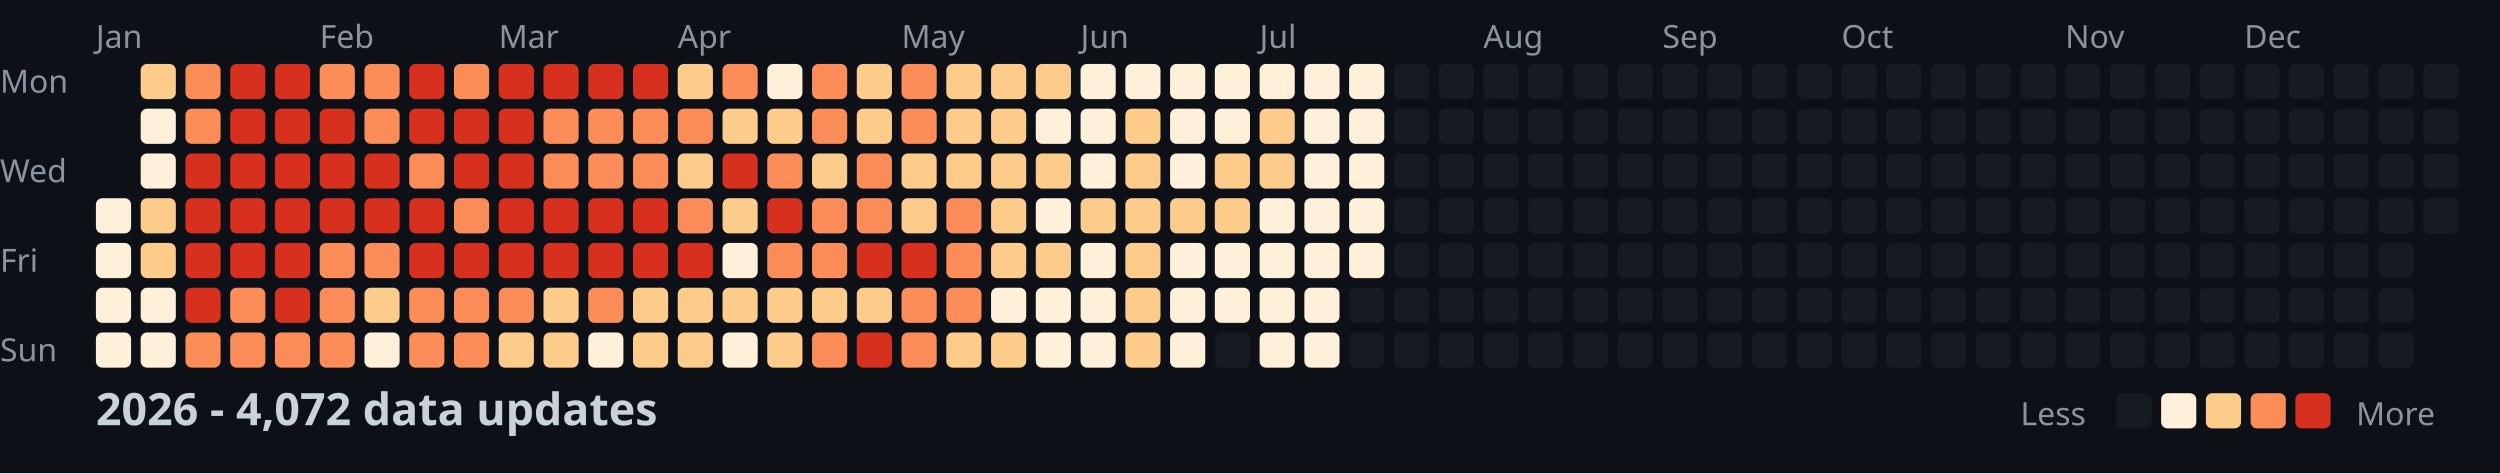
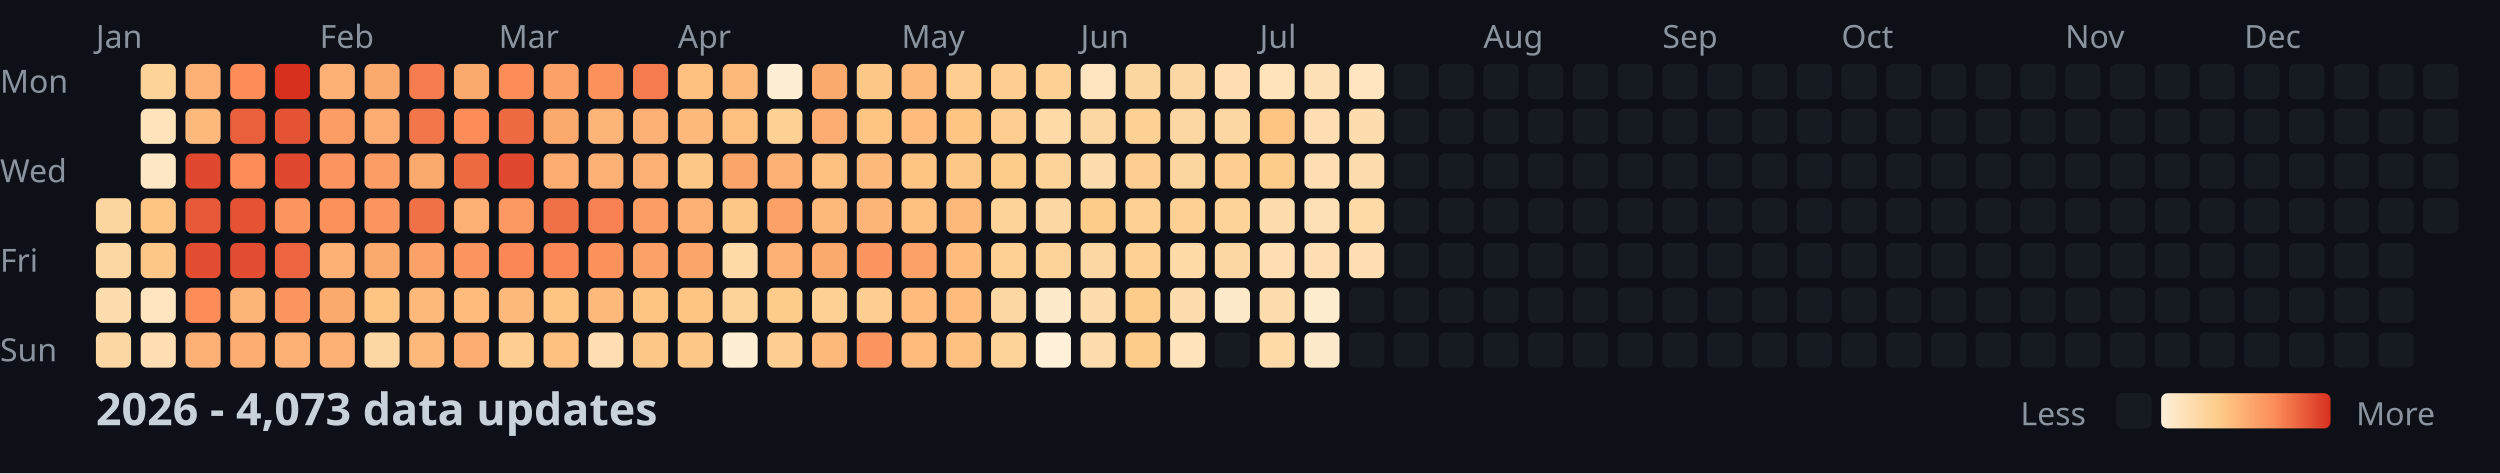
<svg xmlns="http://www.w3.org/2000/svg" width="782" height="148">
  <style>
    .month { font: 10px sans-serif; fill: #8b949e; }
    .day { font: 10px sans-serif; fill: #8b949e; }
    .title { font: bold 14px sans-serif; fill: #c9d1d9; }
    .legend { font: 10px sans-serif; fill: #8b949e; }
  </style>
  <rect width="100%" height="100%" fill="#0d1117" />
  <text x="0" y="29" class="day">Mon</text>
  <text x="0" y="57" class="day">Wed</text>
  <text x="0" y="85" class="day">Fri</text>
  <text x="0" y="113" class="day">Sun</text>
  <text x="30" y="15" class="month">Jan</text>
  <text x="100" y="15" class="month">Feb</text>
  <text x="156" y="15" class="month">Mar</text>
  <text x="212" y="15" class="month">Apr</text>
  <text x="282" y="15" class="month">May</text>
  <text x="338" y="15" class="month">Jun</text>
  <text x="394" y="15" class="month">Jul</text>
  <text x="464" y="15" class="month">Aug</text>
  <text x="520" y="15" class="month">Sep</text>
  <text x="576" y="15" class="month">Oct</text>
  <text x="646" y="15" class="month">Nov</text>
  <text x="702" y="15" class="month">Dec</text>
-   <rect x="30" y="62" width="11" height="11" fill="#fef0d9" rx="2" />
-   <rect x="30" y="76" width="11" height="11" fill="#fef0d9" rx="2" />
-   <rect x="30" y="90" width="11" height="11" fill="#fef0d9" rx="2" />
-   <rect x="30" y="104" width="11" height="11" fill="#fef0d9" rx="2" />
-   <rect x="44" y="20" width="11" height="11" fill="#fdcc8a" rx="2" />
-   <rect x="44" y="34" width="11" height="11" fill="#fef0d9" rx="2" />
-   <rect x="44" y="48" width="11" height="11" fill="#fef0d9" rx="2" />
-   <rect x="44" y="62" width="11" height="11" fill="#fdcc8a" rx="2" />
-   <rect x="44" y="76" width="11" height="11" fill="#fdcc8a" rx="2" />
-   <rect x="44" y="90" width="11" height="11" fill="#fef0d9" rx="2" />
-   <rect x="44" y="104" width="11" height="11" fill="#fef0d9" rx="2" />
-   <rect x="58" y="20" width="11" height="11" fill="#fc8d59" rx="2" />
-   <rect x="58" y="34" width="11" height="11" fill="#fc8d59" rx="2" />
-   <rect x="58" y="48" width="11" height="11" fill="#d7301f" rx="2" />
-   <rect x="58" y="62" width="11" height="11" fill="#d7301f" rx="2" />
-   <rect x="58" y="76" width="11" height="11" fill="#d7301f" rx="2" />
-   <rect x="58" y="90" width="11" height="11" fill="#d7301f" rx="2" />
-   <rect x="58" y="104" width="11" height="11" fill="#fc8d59" rx="2" />
-   <rect x="72" y="20" width="11" height="11" fill="#d7301f" rx="2" />
-   <rect x="72" y="34" width="11" height="11" fill="#d7301f" rx="2" />
-   <rect x="72" y="48" width="11" height="11" fill="#d7301f" rx="2" />
-   <rect x="72" y="62" width="11" height="11" fill="#d7301f" rx="2" />
-   <rect x="72" y="76" width="11" height="11" fill="#d7301f" rx="2" />
-   <rect x="72" y="90" width="11" height="11" fill="#fc8d59" rx="2" />
-   <rect x="72" y="104" width="11" height="11" fill="#fc8d59" rx="2" />
+   <rect x="30" y="62" width="11" height="11" fill="#fdd59e" rx="2" />
+   <rect x="30" y="76" width="11" height="11" fill="#fdd7a3" rx="2" />
+   <rect x="30" y="90" width="11" height="11" fill="#fddcad" rx="2" />
+   <rect x="30" y="104" width="11" height="11" fill="#fdd7a3" rx="2" />
+   <rect x="44" y="20" width="11" height="11" fill="#fdd399" rx="2" />
+   <rect x="44" y="34" width="11" height="11" fill="#fee3bb" rx="2" />
+   <rect x="44" y="48" width="11" height="11" fill="#fee7c5" rx="2" />
+   <rect x="44" y="62" width="11" height="11" fill="#fdc484" rx="2" />
+   <rect x="44" y="76" width="11" height="11" fill="#fdc887" rx="2" />
+   <rect x="44" y="90" width="11" height="11" fill="#fee5c0" rx="2" />
+   <rect x="44" y="104" width="11" height="11" fill="#fedeb2" rx="2" />
+   <rect x="58" y="20" width="11" height="11" fill="#fdb075" rx="2" />
+   <rect x="58" y="34" width="11" height="11" fill="#fdb87b" rx="2" />
+   <rect x="58" y="48" width="11" height="11" fill="#e0472e" rx="2" />
+   <rect x="58" y="62" width="11" height="11" fill="#e75938" rx="2" />
+   <rect x="58" y="76" width="11" height="11" fill="#e34d31" rx="2" />
+   <rect x="58" y="90" width="11" height="11" fill="#fc8d59" rx="2" />
+   <rect x="58" y="104" width="11" height="11" fill="#fdb075" rx="2" />
+   <rect x="72" y="20" width="11" height="11" fill="#fc8d59" rx="2" />
+   <rect x="72" y="34" width="11" height="11" fill="#ea5f3c" rx="2" />
+   <rect x="72" y="48" width="11" height="11" fill="#fc8d59" rx="2" />
+   <rect x="72" y="62" width="11" height="11" fill="#e55335" rx="2" />
+   <rect x="72" y="76" width="11" height="11" fill="#e34d31" rx="2" />
+   <rect x="72" y="90" width="11" height="11" fill="#fdb478" rx="2" />
+   <rect x="72" y="104" width="11" height="11" fill="#fdad72" rx="2" />
  <rect x="86" y="20" width="11" height="11" fill="#d7301f" rx="2" />
-   <rect x="86" y="34" width="11" height="11" fill="#d7301f" rx="2" />
-   <rect x="86" y="48" width="11" height="11" fill="#d7301f" rx="2" />
-   <rect x="86" y="62" width="11" height="11" fill="#d7301f" rx="2" />
-   <rect x="86" y="76" width="11" height="11" fill="#d7301f" rx="2" />
-   <rect x="86" y="90" width="11" height="11" fill="#d7301f" rx="2" />
-   <rect x="86" y="104" width="11" height="11" fill="#fc8d59" rx="2" />
-   <rect x="100" y="20" width="11" height="11" fill="#fc8d59" rx="2" />
-   <rect x="100" y="34" width="11" height="11" fill="#d7301f" rx="2" />
-   <rect x="100" y="48" width="11" height="11" fill="#d7301f" rx="2" />
-   <rect x="100" y="62" width="11" height="11" fill="#d7301f" rx="2" />
-   <rect x="100" y="76" width="11" height="11" fill="#fc8d59" rx="2" />
-   <rect x="100" y="90" width="11" height="11" fill="#fc8d59" rx="2" />
-   <rect x="100" y="104" width="11" height="11" fill="#fc8d59" rx="2" />
-   <rect x="114" y="20" width="11" height="11" fill="#fc8d59" rx="2" />
-   <rect x="114" y="34" width="11" height="11" fill="#fc8d59" rx="2" />
-   <rect x="114" y="48" width="11" height="11" fill="#d7301f" rx="2" />
-   <rect x="114" y="62" width="11" height="11" fill="#d7301f" rx="2" />
-   <rect x="114" y="76" width="11" height="11" fill="#fc8d59" rx="2" />
-   <rect x="114" y="90" width="11" height="11" fill="#fdcc8a" rx="2" />
-   <rect x="114" y="104" width="11" height="11" fill="#fef0d9" rx="2" />
-   <rect x="128" y="20" width="11" height="11" fill="#d7301f" rx="2" />
-   <rect x="128" y="34" width="11" height="11" fill="#d7301f" rx="2" />
-   <rect x="128" y="48" width="11" height="11" fill="#fc8d59" rx="2" />
-   <rect x="128" y="62" width="11" height="11" fill="#d7301f" rx="2" />
-   <rect x="128" y="76" width="11" height="11" fill="#d7301f" rx="2" />
-   <rect x="128" y="90" width="11" height="11" fill="#fc8d59" rx="2" />
-   <rect x="128" y="104" width="11" height="11" fill="#fc8d59" rx="2" />
-   <rect x="142" y="20" width="11" height="11" fill="#fc8d59" rx="2" />
-   <rect x="142" y="34" width="11" height="11" fill="#d7301f" rx="2" />
-   <rect x="142" y="48" width="11" height="11" fill="#d7301f" rx="2" />
-   <rect x="142" y="62" width="11" height="11" fill="#fc8d59" rx="2" />
-   <rect x="142" y="76" width="11" height="11" fill="#d7301f" rx="2" />
-   <rect x="142" y="90" width="11" height="11" fill="#fc8d59" rx="2" />
-   <rect x="142" y="104" width="11" height="11" fill="#fc8d59" rx="2" />
-   <rect x="156" y="20" width="11" height="11" fill="#d7301f" rx="2" />
-   <rect x="156" y="34" width="11" height="11" fill="#d7301f" rx="2" />
-   <rect x="156" y="48" width="11" height="11" fill="#d7301f" rx="2" />
-   <rect x="156" y="62" width="11" height="11" fill="#d7301f" rx="2" />
-   <rect x="156" y="76" width="11" height="11" fill="#d7301f" rx="2" />
-   <rect x="156" y="90" width="11" height="11" fill="#fc8d59" rx="2" />
-   <rect x="156" y="104" width="11" height="11" fill="#fdcc8a" rx="2" />
-   <rect x="170" y="20" width="11" height="11" fill="#d7301f" rx="2" />
-   <rect x="170" y="34" width="11" height="11" fill="#fc8d59" rx="2" />
-   <rect x="170" y="48" width="11" height="11" fill="#fc8d59" rx="2" />
-   <rect x="170" y="62" width="11" height="11" fill="#d7301f" rx="2" />
-   <rect x="170" y="76" width="11" height="11" fill="#d7301f" rx="2" />
-   <rect x="170" y="90" width="11" height="11" fill="#fdcc8a" rx="2" />
-   <rect x="170" y="104" width="11" height="11" fill="#fdcc8a" rx="2" />
-   <rect x="184" y="20" width="11" height="11" fill="#d7301f" rx="2" />
-   <rect x="184" y="34" width="11" height="11" fill="#fc8d59" rx="2" />
-   <rect x="184" y="48" width="11" height="11" fill="#fc8d59" rx="2" />
-   <rect x="184" y="62" width="11" height="11" fill="#d7301f" rx="2" />
-   <rect x="184" y="76" width="11" height="11" fill="#d7301f" rx="2" />
-   <rect x="184" y="90" width="11" height="11" fill="#fc8d59" rx="2" />
-   <rect x="184" y="104" width="11" height="11" fill="#fef0d9" rx="2" />
-   <rect x="198" y="20" width="11" height="11" fill="#d7301f" rx="2" />
-   <rect x="198" y="34" width="11" height="11" fill="#fc8d59" rx="2" />
-   <rect x="198" y="48" width="11" height="11" fill="#fc8d59" rx="2" />
-   <rect x="198" y="62" width="11" height="11" fill="#d7301f" rx="2" />
-   <rect x="198" y="76" width="11" height="11" fill="#d7301f" rx="2" />
-   <rect x="198" y="90" width="11" height="11" fill="#fdcc8a" rx="2" />
-   <rect x="198" y="104" width="11" height="11" fill="#fdcc8a" rx="2" />
-   <rect x="212" y="20" width="11" height="11" fill="#fdcc8a" rx="2" />
-   <rect x="212" y="34" width="11" height="11" fill="#fc8d59" rx="2" />
-   <rect x="212" y="48" width="11" height="11" fill="#fdcc8a" rx="2" />
-   <rect x="212" y="62" width="11" height="11" fill="#fc8d59" rx="2" />
-   <rect x="212" y="76" width="11" height="11" fill="#d7301f" rx="2" />
-   <rect x="212" y="90" width="11" height="11" fill="#fdcc8a" rx="2" />
-   <rect x="212" y="104" width="11" height="11" fill="#fdcc8a" rx="2" />
-   <rect x="226" y="20" width="11" height="11" fill="#fc8d59" rx="2" />
-   <rect x="226" y="34" width="11" height="11" fill="#fdcc8a" rx="2" />
-   <rect x="226" y="48" width="11" height="11" fill="#d7301f" rx="2" />
-   <rect x="226" y="62" width="11" height="11" fill="#fdcc8a" rx="2" />
-   <rect x="226" y="76" width="11" height="11" fill="#fef0d9" rx="2" />
-   <rect x="226" y="90" width="11" height="11" fill="#fdcc8a" rx="2" />
-   <rect x="226" y="104" width="11" height="11" fill="#fef0d9" rx="2" />
-   <rect x="240" y="20" width="11" height="11" fill="#fef0d9" rx="2" />
-   <rect x="240" y="34" width="11" height="11" fill="#fdcc8a" rx="2" />
-   <rect x="240" y="48" width="11" height="11" fill="#fc8d59" rx="2" />
-   <rect x="240" y="62" width="11" height="11" fill="#d7301f" rx="2" />
-   <rect x="240" y="76" width="11" height="11" fill="#fc8d59" rx="2" />
+   <rect x="86" y="34" width="11" height="11" fill="#e55335" rx="2" />
+   <rect x="86" y="48" width="11" height="11" fill="#e0472e" rx="2" />
+   <rect x="86" y="62" width="11" height="11" fill="#fc955f" rx="2" />
+   <rect x="86" y="76" width="11" height="11" fill="#ec6440" rx="2" />
+   <rect x="86" y="90" width="11" height="11" fill="#fc955f" rx="2" />
+   <rect x="86" y="104" width="11" height="11" fill="#fdb075" rx="2" />
+   <rect x="100" y="20" width="11" height="11" fill="#fdb075" rx="2" />
+   <rect x="100" y="34" width="11" height="11" fill="#fc9d65" rx="2" />
+   <rect x="100" y="48" width="11" height="11" fill="#fc955f" rx="2" />
+   <rect x="100" y="62" width="11" height="11" fill="#fc915c" rx="2" />
+   <rect x="100" y="76" width="11" height="11" fill="#fdb075" rx="2" />
+   <rect x="100" y="90" width="11" height="11" fill="#fca96e" rx="2" />
+   <rect x="100" y="104" width="11" height="11" fill="#fdb075" rx="2" />
+   <rect x="114" y="20" width="11" height="11" fill="#fca96e" rx="2" />
+   <rect x="114" y="34" width="11" height="11" fill="#fdad72" rx="2" />
+   <rect x="114" y="48" width="11" height="11" fill="#fc9d65" rx="2" />
+   <rect x="114" y="62" width="11" height="11" fill="#fc955f" rx="2" />
+   <rect x="114" y="76" width="11" height="11" fill="#fca96e" rx="2" />
+   <rect x="114" y="90" width="11" height="11" fill="#fdc484" rx="2" />
+   <rect x="114" y="104" width="11" height="11" fill="#fdd7a3" rx="2" />
+   <rect x="128" y="20" width="11" height="11" fill="#f57c4e" rx="2" />
+   <rect x="128" y="34" width="11" height="11" fill="#f3764b" rx="2" />
+   <rect x="128" y="48" width="11" height="11" fill="#fca96e" rx="2" />
+   <rect x="128" y="62" width="11" height="11" fill="#f07047" rx="2" />
+   <rect x="128" y="76" width="11" height="11" fill="#fca168" rx="2" />
+   <rect x="128" y="90" width="11" height="11" fill="#fdb87b" rx="2" />
+   <rect x="128" y="104" width="11" height="11" fill="#fdb87b" rx="2" />
+   <rect x="142" y="20" width="11" height="11" fill="#fca96e" rx="2" />
+   <rect x="142" y="34" width="11" height="11" fill="#fc8d59" rx="2" />
+   <rect x="142" y="48" width="11" height="11" fill="#ee6a43" rx="2" />
+   <rect x="142" y="62" width="11" height="11" fill="#fdb075" rx="2" />
+   <rect x="142" y="76" width="11" height="11" fill="#fc955f" rx="2" />
+   <rect x="142" y="90" width="11" height="11" fill="#fdbc7e" rx="2" />
+   <rect x="142" y="104" width="11" height="11" fill="#fdad72" rx="2" />
+   <rect x="156" y="20" width="11" height="11" fill="#fc8d59" rx="2" />
+   <rect x="156" y="34" width="11" height="11" fill="#ee6a43" rx="2" />
+   <rect x="156" y="48" width="11" height="11" fill="#e0472e" rx="2" />
+   <rect x="156" y="62" width="11" height="11" fill="#fc9962" rx="2" />
+   <rect x="156" y="76" width="11" height="11" fill="#fa8755" rx="2" />
+   <rect x="156" y="90" width="11" height="11" fill="#fdb87b" rx="2" />
+   <rect x="156" y="104" width="11" height="11" fill="#fdce8f" rx="2" />
+   <rect x="170" y="20" width="11" height="11" fill="#fca168" rx="2" />
+   <rect x="170" y="34" width="11" height="11" fill="#fca96e" rx="2" />
+   <rect x="170" y="48" width="11" height="11" fill="#fdad72" rx="2" />
+   <rect x="170" y="62" width="11" height="11" fill="#f07047" rx="2" />
+   <rect x="170" y="76" width="11" height="11" fill="#fa8755" rx="2" />
+   <rect x="170" y="90" width="11" height="11" fill="#fdc484" rx="2" />
+   <rect x="170" y="104" width="11" height="11" fill="#fdc081" rx="2" />
+   <rect x="184" y="20" width="11" height="11" fill="#fc915c" rx="2" />
+   <rect x="184" y="34" width="11" height="11" fill="#fdb478" rx="2" />
+   <rect x="184" y="48" width="11" height="11" fill="#fdb075" rx="2" />
+   <rect x="184" y="62" width="11" height="11" fill="#f78152" rx="2" />
+   <rect x="184" y="76" width="11" height="11" fill="#fc915c" rx="2" />
+   <rect x="184" y="90" width="11" height="11" fill="#fdb87b" rx="2" />
+   <rect x="184" y="104" width="11" height="11" fill="#fedeb2" rx="2" />
+   <rect x="198" y="20" width="11" height="11" fill="#f57c4e" rx="2" />
+   <rect x="198" y="34" width="11" height="11" fill="#fdb075" rx="2" />
+   <rect x="198" y="48" width="11" height="11" fill="#fdb075" rx="2" />
+   <rect x="198" y="62" width="11" height="11" fill="#fc9d65" rx="2" />
+   <rect x="198" y="76" width="11" height="11" fill="#fca168" rx="2" />
+   <rect x="198" y="90" width="11" height="11" fill="#fdc484" rx="2" />
+   <rect x="198" y="104" width="11" height="11" fill="#fdc887" rx="2" />
+   <rect x="212" y="20" width="11" height="11" fill="#fdc081" rx="2" />
+   <rect x="212" y="34" width="11" height="11" fill="#fdb87b" rx="2" />
+   <rect x="212" y="48" width="11" height="11" fill="#fdc887" rx="2" />
+   <rect x="212" y="62" width="11" height="11" fill="#fdb075" rx="2" />
+   <rect x="212" y="76" width="11" height="11" fill="#fca56b" rx="2" />
+   <rect x="212" y="90" width="11" height="11" fill="#fdc484" rx="2" />
+   <rect x="212" y="104" width="11" height="11" fill="#fdc887" rx="2" />
+   <rect x="226" y="20" width="11" height="11" fill="#fdb87b" rx="2" />
+   <rect x="226" y="34" width="11" height="11" fill="#fdc081" rx="2" />
+   <rect x="226" y="48" width="11" height="11" fill="#fca56b" rx="2" />
+   <rect x="226" y="62" width="11" height="11" fill="#fdc887" rx="2" />
+   <rect x="226" y="76" width="11" height="11" fill="#fddaa8" rx="2" />
+   <rect x="226" y="90" width="11" height="11" fill="#fdd399" rx="2" />
+   <rect x="226" y="104" width="11" height="11" fill="#feeed4" rx="2" />
+   <rect x="240" y="20" width="11" height="11" fill="#feeed4" rx="2" />
+   <rect x="240" y="34" width="11" height="11" fill="#fdd194" rx="2" />
+   <rect x="240" y="48" width="11" height="11" fill="#fdb075" rx="2" />
+   <rect x="240" y="62" width="11" height="11" fill="#fca168" rx="2" />
+   <rect x="240" y="76" width="11" height="11" fill="#fdb075" rx="2" />
  <rect x="240" y="90" width="11" height="11" fill="#fdcc8a" rx="2" />
-   <rect x="240" y="104" width="11" height="11" fill="#fdcc8a" rx="2" />
-   <rect x="254" y="20" width="11" height="11" fill="#fc8d59" rx="2" />
-   <rect x="254" y="34" width="11" height="11" fill="#fc8d59" rx="2" />
-   <rect x="254" y="48" width="11" height="11" fill="#fdcc8a" rx="2" />
-   <rect x="254" y="62" width="11" height="11" fill="#fc8d59" rx="2" />
-   <rect x="254" y="76" width="11" height="11" fill="#fc8d59" rx="2" />
-   <rect x="254" y="90" width="11" height="11" fill="#fdcc8a" rx="2" />
-   <rect x="254" y="104" width="11" height="11" fill="#fc8d59" rx="2" />
-   <rect x="268" y="20" width="11" height="11" fill="#fdcc8a" rx="2" />
-   <rect x="268" y="34" width="11" height="11" fill="#fdcc8a" rx="2" />
-   <rect x="268" y="48" width="11" height="11" fill="#fc8d59" rx="2" />
-   <rect x="268" y="62" width="11" height="11" fill="#fc8d59" rx="2" />
-   <rect x="268" y="76" width="11" height="11" fill="#d7301f" rx="2" />
-   <rect x="268" y="90" width="11" height="11" fill="#fdcc8a" rx="2" />
-   <rect x="268" y="104" width="11" height="11" fill="#d7301f" rx="2" />
-   <rect x="282" y="20" width="11" height="11" fill="#fc8d59" rx="2" />
-   <rect x="282" y="34" width="11" height="11" fill="#fc8d59" rx="2" />
-   <rect x="282" y="48" width="11" height="11" fill="#fdcc8a" rx="2" />
-   <rect x="282" y="62" width="11" height="11" fill="#fdcc8a" rx="2" />
-   <rect x="282" y="76" width="11" height="11" fill="#d7301f" rx="2" />
-   <rect x="282" y="90" width="11" height="11" fill="#fc8d59" rx="2" />
-   <rect x="282" y="104" width="11" height="11" fill="#fc8d59" rx="2" />
-   <rect x="296" y="20" width="11" height="11" fill="#fdcc8a" rx="2" />
-   <rect x="296" y="34" width="11" height="11" fill="#fdcc8a" rx="2" />
-   <rect x="296" y="48" width="11" height="11" fill="#fdcc8a" rx="2" />
-   <rect x="296" y="62" width="11" height="11" fill="#fc8d59" rx="2" />
-   <rect x="296" y="76" width="11" height="11" fill="#fc8d59" rx="2" />
-   <rect x="296" y="90" width="11" height="11" fill="#fc8d59" rx="2" />
-   <rect x="296" y="104" width="11" height="11" fill="#fdcc8a" rx="2" />
-   <rect x="310" y="20" width="11" height="11" fill="#fdcc8a" rx="2" />
-   <rect x="310" y="34" width="11" height="11" fill="#fdcc8a" rx="2" />
+   <rect x="240" y="104" width="11" height="11" fill="#fdce8f" rx="2" />
+   <rect x="254" y="20" width="11" height="11" fill="#fca96e" rx="2" />
+   <rect x="254" y="34" width="11" height="11" fill="#fdad72" rx="2" />
+   <rect x="254" y="48" width="11" height="11" fill="#fdc081" rx="2" />
+   <rect x="254" y="62" width="11" height="11" fill="#fdb87b" rx="2" />
+   <rect x="254" y="76" width="11" height="11" fill="#fca96e" rx="2" />
+   <rect x="254" y="90" width="11" height="11" fill="#fdd194" rx="2" />
+   <rect x="254" y="104" width="11" height="11" fill="#fdb87b" rx="2" />
+   <rect x="268" y="20" width="11" height="11" fill="#fdc887" rx="2" />
+   <rect x="268" y="34" width="11" height="11" fill="#fdc484" rx="2" />
+   <rect x="268" y="48" width="11" height="11" fill="#fdb87b" rx="2" />
+   <rect x="268" y="62" width="11" height="11" fill="#fdb478" rx="2" />
+   <rect x="268" y="76" width="11" height="11" fill="#fc955f" rx="2" />
+   <rect x="268" y="90" width="11" height="11" fill="#fdce8f" rx="2" />
+   <rect x="268" y="104" width="11" height="11" fill="#fc955f" rx="2" />
+   <rect x="282" y="20" width="11" height="11" fill="#fdb87b" rx="2" />
+   <rect x="282" y="34" width="11" height="11" fill="#fdbc7e" rx="2" />
+   <rect x="282" y="48" width="11" height="11" fill="#fdc484" rx="2" />
+   <rect x="282" y="62" width="11" height="11" fill="#fdc081" rx="2" />
+   <rect x="282" y="76" width="11" height="11" fill="#fca168" rx="2" />
+   <rect x="282" y="90" width="11" height="11" fill="#fdbc7e" rx="2" />
+   <rect x="282" y="104" width="11" height="11" fill="#fdbc7e" rx="2" />
+   <rect x="296" y="20" width="11" height="11" fill="#fdce8f" rx="2" />
+   <rect x="296" y="34" width="11" height="11" fill="#fdc484" rx="2" />
+   <rect x="296" y="48" width="11" height="11" fill="#fdc887" rx="2" />
+   <rect x="296" y="62" width="11" height="11" fill="#fdb87b" rx="2" />
+   <rect x="296" y="76" width="11" height="11" fill="#fdbc7e" rx="2" />
+   <rect x="296" y="90" width="11" height="11" fill="#fdbc7e" rx="2" />
+   <rect x="296" y="104" width="11" height="11" fill="#fdc081" rx="2" />
+   <rect x="310" y="20" width="11" height="11" fill="#fdce8f" rx="2" />
+   <rect x="310" y="34" width="11" height="11" fill="#fdce8f" rx="2" />
  <rect x="310" y="48" width="11" height="11" fill="#fdcc8a" rx="2" />
-   <rect x="310" y="62" width="11" height="11" fill="#fdcc8a" rx="2" />
-   <rect x="310" y="76" width="11" height="11" fill="#fdcc8a" rx="2" />
-   <rect x="310" y="90" width="11" height="11" fill="#fef0d9" rx="2" />
-   <rect x="310" y="104" width="11" height="11" fill="#fdcc8a" rx="2" />
-   <rect x="324" y="20" width="11" height="11" fill="#fdcc8a" rx="2" />
-   <rect x="324" y="34" width="11" height="11" fill="#fef0d9" rx="2" />
-   <rect x="324" y="48" width="11" height="11" fill="#fdcc8a" rx="2" />
-   <rect x="324" y="62" width="11" height="11" fill="#fef0d9" rx="2" />
-   <rect x="324" y="76" width="11" height="11" fill="#fdcc8a" rx="2" />
-   <rect x="324" y="90" width="11" height="11" fill="#fef0d9" rx="2" />
+   <rect x="310" y="62" width="11" height="11" fill="#fdd399" rx="2" />
+   <rect x="310" y="76" width="11" height="11" fill="#fdd194" rx="2" />
+   <rect x="310" y="90" width="11" height="11" fill="#fdd7a3" rx="2" />
+   <rect x="310" y="104" width="11" height="11" fill="#fdd399" rx="2" />
+   <rect x="324" y="20" width="11" height="11" fill="#fdd194" rx="2" />
+   <rect x="324" y="34" width="11" height="11" fill="#fddaa8" rx="2" />
+   <rect x="324" y="48" width="11" height="11" fill="#fdd399" rx="2" />
+   <rect x="324" y="62" width="11" height="11" fill="#fdd7a3" rx="2" />
+   <rect x="324" y="76" width="11" height="11" fill="#fdd399" rx="2" />
+   <rect x="324" y="90" width="11" height="11" fill="#fee9ca" rx="2" />
  <rect x="324" y="104" width="11" height="11" fill="#fef0d9" rx="2" />
-   <rect x="338" y="20" width="11" height="11" fill="#fef0d9" rx="2" />
-   <rect x="338" y="34" width="11" height="11" fill="#fef0d9" rx="2" />
-   <rect x="338" y="48" width="11" height="11" fill="#fef0d9" rx="2" />
+   <rect x="338" y="20" width="11" height="11" fill="#fee5c0" rx="2" />
+   <rect x="338" y="34" width="11" height="11" fill="#fdd7a3" rx="2" />
+   <rect x="338" y="48" width="11" height="11" fill="#fddcad" rx="2" />
  <rect x="338" y="62" width="11" height="11" fill="#fdcc8a" rx="2" />
-   <rect x="338" y="76" width="11" height="11" fill="#fef0d9" rx="2" />
-   <rect x="338" y="90" width="11" height="11" fill="#fef0d9" rx="2" />
-   <rect x="338" y="104" width="11" height="11" fill="#fef0d9" rx="2" />
-   <rect x="352" y="20" width="11" height="11" fill="#fef0d9" rx="2" />
-   <rect x="352" y="34" width="11" height="11" fill="#fdcc8a" rx="2" />
-   <rect x="352" y="48" width="11" height="11" fill="#fdcc8a" rx="2" />
-   <rect x="352" y="62" width="11" height="11" fill="#fdcc8a" rx="2" />
-   <rect x="352" y="76" width="11" height="11" fill="#fdcc8a" rx="2" />
+   <rect x="338" y="76" width="11" height="11" fill="#fdd7a3" rx="2" />
+   <rect x="338" y="90" width="11" height="11" fill="#fddcad" rx="2" />
+   <rect x="338" y="104" width="11" height="11" fill="#fddcad" rx="2" />
+   <rect x="352" y="20" width="11" height="11" fill="#fdd59e" rx="2" />
+   <rect x="352" y="34" width="11" height="11" fill="#fdd194" rx="2" />
+   <rect x="352" y="48" width="11" height="11" fill="#fdce8f" rx="2" />
+   <rect x="352" y="62" width="11" height="11" fill="#fdd194" rx="2" />
+   <rect x="352" y="76" width="11" height="11" fill="#fdd194" rx="2" />
  <rect x="352" y="90" width="11" height="11" fill="#fdcc8a" rx="2" />
  <rect x="352" y="104" width="11" height="11" fill="#fdcc8a" rx="2" />
-   <rect x="366" y="20" width="11" height="11" fill="#fef0d9" rx="2" />
-   <rect x="366" y="34" width="11" height="11" fill="#fef0d9" rx="2" />
-   <rect x="366" y="48" width="11" height="11" fill="#fef0d9" rx="2" />
-   <rect x="366" y="62" width="11" height="11" fill="#fdcc8a" rx="2" />
-   <rect x="366" y="76" width="11" height="11" fill="#fef0d9" rx="2" />
-   <rect x="366" y="90" width="11" height="11" fill="#fef0d9" rx="2" />
-   <rect x="366" y="104" width="11" height="11" fill="#fef0d9" rx="2" />
-   <rect x="380" y="20" width="11" height="11" fill="#fef0d9" rx="2" />
-   <rect x="380" y="34" width="11" height="11" fill="#fef0d9" rx="2" />
-   <rect x="380" y="48" width="11" height="11" fill="#fdcc8a" rx="2" />
-   <rect x="380" y="62" width="11" height="11" fill="#fdcc8a" rx="2" />
-   <rect x="380" y="76" width="11" height="11" fill="#fef0d9" rx="2" />
-   <rect x="380" y="90" width="11" height="11" fill="#fef0d9" rx="2" />
+   <rect x="366" y="20" width="11" height="11" fill="#fdd7a3" rx="2" />
+   <rect x="366" y="34" width="11" height="11" fill="#fdd7a3" rx="2" />
+   <rect x="366" y="48" width="11" height="11" fill="#fdd59e" rx="2" />
+   <rect x="366" y="62" width="11" height="11" fill="#fdd194" rx="2" />
+   <rect x="366" y="76" width="11" height="11" fill="#fddaa8" rx="2" />
+   <rect x="366" y="90" width="11" height="11" fill="#fddcad" rx="2" />
+   <rect x="366" y="104" width="11" height="11" fill="#fee3bb" rx="2" />
+   <rect x="380" y="20" width="11" height="11" fill="#fedeb2" rx="2" />
+   <rect x="380" y="34" width="11" height="11" fill="#fdd7a3" rx="2" />
+   <rect x="380" y="48" width="11" height="11" fill="#fdce8f" rx="2" />
+   <rect x="380" y="62" width="11" height="11" fill="#fdd399" rx="2" />
+   <rect x="380" y="76" width="11" height="11" fill="#fdd7a3" rx="2" />
+   <rect x="380" y="90" width="11" height="11" fill="#fee9ca" rx="2" />
  <rect x="380" y="104" width="11" height="11" fill="#161b22" rx="2" />
-   <rect x="394" y="20" width="11" height="11" fill="#fef0d9" rx="2" />
-   <rect x="394" y="34" width="11" height="11" fill="#fdcc8a" rx="2" />
+   <rect x="394" y="20" width="11" height="11" fill="#fee3bb" rx="2" />
+   <rect x="394" y="34" width="11" height="11" fill="#fdc484" rx="2" />
  <rect x="394" y="48" width="11" height="11" fill="#fdcc8a" rx="2" />
-   <rect x="394" y="62" width="11" height="11" fill="#fef0d9" rx="2" />
-   <rect x="394" y="76" width="11" height="11" fill="#fef0d9" rx="2" />
-   <rect x="394" y="90" width="11" height="11" fill="#fef0d9" rx="2" />
-   <rect x="394" y="104" width="11" height="11" fill="#fef0d9" rx="2" />
-   <rect x="408" y="20" width="11" height="11" fill="#fef0d9" rx="2" />
-   <rect x="408" y="34" width="11" height="11" fill="#fef0d9" rx="2" />
-   <rect x="408" y="48" width="11" height="11" fill="#fef0d9" rx="2" />
-   <rect x="408" y="62" width="11" height="11" fill="#fef0d9" rx="2" />
-   <rect x="408" y="76" width="11" height="11" fill="#fef0d9" rx="2" />
-   <rect x="408" y="90" width="11" height="11" fill="#fef0d9" rx="2" />
-   <rect x="408" y="104" width="11" height="11" fill="#fef0d9" rx="2" />
-   <rect x="422" y="20" width="11" height="11" fill="#fef0d9" rx="2" />
-   <rect x="422" y="34" width="11" height="11" fill="#fef0d9" rx="2" />
-   <rect x="422" y="48" width="11" height="11" fill="#fef0d9" rx="2" />
-   <rect x="422" y="62" width="11" height="11" fill="#fef0d9" rx="2" />
-   <rect x="422" y="76" width="11" height="11" fill="#fef0d9" rx="2" />
+   <rect x="394" y="62" width="11" height="11" fill="#fddcad" rx="2" />
+   <rect x="394" y="76" width="11" height="11" fill="#fedeb2" rx="2" />
+   <rect x="394" y="90" width="11" height="11" fill="#fddcad" rx="2" />
+   <rect x="394" y="104" width="11" height="11" fill="#fddaa8" rx="2" />
+   <rect x="408" y="20" width="11" height="11" fill="#fee0b6" rx="2" />
+   <rect x="408" y="34" width="11" height="11" fill="#fedeb2" rx="2" />
+   <rect x="408" y="48" width="11" height="11" fill="#fedeb2" rx="2" />
+   <rect x="408" y="62" width="11" height="11" fill="#fee0b6" rx="2" />
+   <rect x="408" y="76" width="11" height="11" fill="#fedeb2" rx="2" />
+   <rect x="408" y="90" width="11" height="11" fill="#feeccf" rx="2" />
+   <rect x="408" y="104" width="11" height="11" fill="#fee9ca" rx="2" />
+   <rect x="422" y="20" width="11" height="11" fill="#fee5c0" rx="2" />
+   <rect x="422" y="34" width="11" height="11" fill="#fddcad" rx="2" />
+   <rect x="422" y="48" width="11" height="11" fill="#fddcad" rx="2" />
+   <rect x="422" y="62" width="11" height="11" fill="#fddaa8" rx="2" />
+   <rect x="422" y="76" width="11" height="11" fill="#fedeb2" rx="2" />
  <rect x="422" y="90" width="11" height="11" fill="#161b22" rx="2" />
  <rect x="422" y="104" width="11" height="11" fill="#161b22" rx="2" />
  <rect x="436" y="20" width="11" height="11" fill="#161b22" rx="2" />
  <rect x="436" y="34" width="11" height="11" fill="#161b22" rx="2" />
  <rect x="436" y="48" width="11" height="11" fill="#161b22" rx="2" />
  <rect x="436" y="62" width="11" height="11" fill="#161b22" rx="2" />
  <rect x="436" y="76" width="11" height="11" fill="#161b22" rx="2" />
  <rect x="436" y="90" width="11" height="11" fill="#161b22" rx="2" />
  <rect x="436" y="104" width="11" height="11" fill="#161b22" rx="2" />
  <rect x="450" y="20" width="11" height="11" fill="#161b22" rx="2" />
  <rect x="450" y="34" width="11" height="11" fill="#161b22" rx="2" />
  <rect x="450" y="48" width="11" height="11" fill="#161b22" rx="2" />
  <rect x="450" y="62" width="11" height="11" fill="#161b22" rx="2" />
  <rect x="450" y="76" width="11" height="11" fill="#161b22" rx="2" />
  <rect x="450" y="90" width="11" height="11" fill="#161b22" rx="2" />
  <rect x="450" y="104" width="11" height="11" fill="#161b22" rx="2" />
  <rect x="464" y="20" width="11" height="11" fill="#161b22" rx="2" />
  <rect x="464" y="34" width="11" height="11" fill="#161b22" rx="2" />
  <rect x="464" y="48" width="11" height="11" fill="#161b22" rx="2" />
  <rect x="464" y="62" width="11" height="11" fill="#161b22" rx="2" />
  <rect x="464" y="76" width="11" height="11" fill="#161b22" rx="2" />
  <rect x="464" y="90" width="11" height="11" fill="#161b22" rx="2" />
  <rect x="464" y="104" width="11" height="11" fill="#161b22" rx="2" />
  <rect x="478" y="20" width="11" height="11" fill="#161b22" rx="2" />
  <rect x="478" y="34" width="11" height="11" fill="#161b22" rx="2" />
  <rect x="478" y="48" width="11" height="11" fill="#161b22" rx="2" />
  <rect x="478" y="62" width="11" height="11" fill="#161b22" rx="2" />
  <rect x="478" y="76" width="11" height="11" fill="#161b22" rx="2" />
  <rect x="478" y="90" width="11" height="11" fill="#161b22" rx="2" />
  <rect x="478" y="104" width="11" height="11" fill="#161b22" rx="2" />
  <rect x="492" y="20" width="11" height="11" fill="#161b22" rx="2" />
  <rect x="492" y="34" width="11" height="11" fill="#161b22" rx="2" />
  <rect x="492" y="48" width="11" height="11" fill="#161b22" rx="2" />
  <rect x="492" y="62" width="11" height="11" fill="#161b22" rx="2" />
  <rect x="492" y="76" width="11" height="11" fill="#161b22" rx="2" />
  <rect x="492" y="90" width="11" height="11" fill="#161b22" rx="2" />
  <rect x="492" y="104" width="11" height="11" fill="#161b22" rx="2" />
  <rect x="506" y="20" width="11" height="11" fill="#161b22" rx="2" />
  <rect x="506" y="34" width="11" height="11" fill="#161b22" rx="2" />
  <rect x="506" y="48" width="11" height="11" fill="#161b22" rx="2" />
  <rect x="506" y="62" width="11" height="11" fill="#161b22" rx="2" />
  <rect x="506" y="76" width="11" height="11" fill="#161b22" rx="2" />
  <rect x="506" y="90" width="11" height="11" fill="#161b22" rx="2" />
  <rect x="506" y="104" width="11" height="11" fill="#161b22" rx="2" />
  <rect x="520" y="20" width="11" height="11" fill="#161b22" rx="2" />
  <rect x="520" y="34" width="11" height="11" fill="#161b22" rx="2" />
  <rect x="520" y="48" width="11" height="11" fill="#161b22" rx="2" />
  <rect x="520" y="62" width="11" height="11" fill="#161b22" rx="2" />
  <rect x="520" y="76" width="11" height="11" fill="#161b22" rx="2" />
  <rect x="520" y="90" width="11" height="11" fill="#161b22" rx="2" />
  <rect x="520" y="104" width="11" height="11" fill="#161b22" rx="2" />
  <rect x="534" y="20" width="11" height="11" fill="#161b22" rx="2" />
  <rect x="534" y="34" width="11" height="11" fill="#161b22" rx="2" />
  <rect x="534" y="48" width="11" height="11" fill="#161b22" rx="2" />
  <rect x="534" y="62" width="11" height="11" fill="#161b22" rx="2" />
  <rect x="534" y="76" width="11" height="11" fill="#161b22" rx="2" />
  <rect x="534" y="90" width="11" height="11" fill="#161b22" rx="2" />
  <rect x="534" y="104" width="11" height="11" fill="#161b22" rx="2" />
  <rect x="548" y="20" width="11" height="11" fill="#161b22" rx="2" />
  <rect x="548" y="34" width="11" height="11" fill="#161b22" rx="2" />
  <rect x="548" y="48" width="11" height="11" fill="#161b22" rx="2" />
  <rect x="548" y="62" width="11" height="11" fill="#161b22" rx="2" />
  <rect x="548" y="76" width="11" height="11" fill="#161b22" rx="2" />
  <rect x="548" y="90" width="11" height="11" fill="#161b22" rx="2" />
  <rect x="548" y="104" width="11" height="11" fill="#161b22" rx="2" />
  <rect x="562" y="20" width="11" height="11" fill="#161b22" rx="2" />
  <rect x="562" y="34" width="11" height="11" fill="#161b22" rx="2" />
  <rect x="562" y="48" width="11" height="11" fill="#161b22" rx="2" />
  <rect x="562" y="62" width="11" height="11" fill="#161b22" rx="2" />
  <rect x="562" y="76" width="11" height="11" fill="#161b22" rx="2" />
  <rect x="562" y="90" width="11" height="11" fill="#161b22" rx="2" />
  <rect x="562" y="104" width="11" height="11" fill="#161b22" rx="2" />
  <rect x="576" y="20" width="11" height="11" fill="#161b22" rx="2" />
  <rect x="576" y="34" width="11" height="11" fill="#161b22" rx="2" />
  <rect x="576" y="48" width="11" height="11" fill="#161b22" rx="2" />
  <rect x="576" y="62" width="11" height="11" fill="#161b22" rx="2" />
  <rect x="576" y="76" width="11" height="11" fill="#161b22" rx="2" />
  <rect x="576" y="90" width="11" height="11" fill="#161b22" rx="2" />
  <rect x="576" y="104" width="11" height="11" fill="#161b22" rx="2" />
  <rect x="590" y="20" width="11" height="11" fill="#161b22" rx="2" />
  <rect x="590" y="34" width="11" height="11" fill="#161b22" rx="2" />
  <rect x="590" y="48" width="11" height="11" fill="#161b22" rx="2" />
  <rect x="590" y="62" width="11" height="11" fill="#161b22" rx="2" />
  <rect x="590" y="76" width="11" height="11" fill="#161b22" rx="2" />
  <rect x="590" y="90" width="11" height="11" fill="#161b22" rx="2" />
  <rect x="590" y="104" width="11" height="11" fill="#161b22" rx="2" />
  <rect x="604" y="20" width="11" height="11" fill="#161b22" rx="2" />
  <rect x="604" y="34" width="11" height="11" fill="#161b22" rx="2" />
  <rect x="604" y="48" width="11" height="11" fill="#161b22" rx="2" />
  <rect x="604" y="62" width="11" height="11" fill="#161b22" rx="2" />
  <rect x="604" y="76" width="11" height="11" fill="#161b22" rx="2" />
  <rect x="604" y="90" width="11" height="11" fill="#161b22" rx="2" />
  <rect x="604" y="104" width="11" height="11" fill="#161b22" rx="2" />
  <rect x="618" y="20" width="11" height="11" fill="#161b22" rx="2" />
  <rect x="618" y="34" width="11" height="11" fill="#161b22" rx="2" />
  <rect x="618" y="48" width="11" height="11" fill="#161b22" rx="2" />
  <rect x="618" y="62" width="11" height="11" fill="#161b22" rx="2" />
  <rect x="618" y="76" width="11" height="11" fill="#161b22" rx="2" />
  <rect x="618" y="90" width="11" height="11" fill="#161b22" rx="2" />
  <rect x="618" y="104" width="11" height="11" fill="#161b22" rx="2" />
  <rect x="632" y="20" width="11" height="11" fill="#161b22" rx="2" />
  <rect x="632" y="34" width="11" height="11" fill="#161b22" rx="2" />
  <rect x="632" y="48" width="11" height="11" fill="#161b22" rx="2" />
  <rect x="632" y="62" width="11" height="11" fill="#161b22" rx="2" />
  <rect x="632" y="76" width="11" height="11" fill="#161b22" rx="2" />
  <rect x="632" y="90" width="11" height="11" fill="#161b22" rx="2" />
  <rect x="632" y="104" width="11" height="11" fill="#161b22" rx="2" />
  <rect x="646" y="20" width="11" height="11" fill="#161b22" rx="2" />
  <rect x="646" y="34" width="11" height="11" fill="#161b22" rx="2" />
  <rect x="646" y="48" width="11" height="11" fill="#161b22" rx="2" />
  <rect x="646" y="62" width="11" height="11" fill="#161b22" rx="2" />
  <rect x="646" y="76" width="11" height="11" fill="#161b22" rx="2" />
  <rect x="646" y="90" width="11" height="11" fill="#161b22" rx="2" />
  <rect x="646" y="104" width="11" height="11" fill="#161b22" rx="2" />
  <rect x="660" y="20" width="11" height="11" fill="#161b22" rx="2" />
  <rect x="660" y="34" width="11" height="11" fill="#161b22" rx="2" />
  <rect x="660" y="48" width="11" height="11" fill="#161b22" rx="2" />
  <rect x="660" y="62" width="11" height="11" fill="#161b22" rx="2" />
  <rect x="660" y="76" width="11" height="11" fill="#161b22" rx="2" />
  <rect x="660" y="90" width="11" height="11" fill="#161b22" rx="2" />
  <rect x="660" y="104" width="11" height="11" fill="#161b22" rx="2" />
  <rect x="674" y="20" width="11" height="11" fill="#161b22" rx="2" />
  <rect x="674" y="34" width="11" height="11" fill="#161b22" rx="2" />
  <rect x="674" y="48" width="11" height="11" fill="#161b22" rx="2" />
  <rect x="674" y="62" width="11" height="11" fill="#161b22" rx="2" />
  <rect x="674" y="76" width="11" height="11" fill="#161b22" rx="2" />
  <rect x="674" y="90" width="11" height="11" fill="#161b22" rx="2" />
  <rect x="674" y="104" width="11" height="11" fill="#161b22" rx="2" />
  <rect x="688" y="20" width="11" height="11" fill="#161b22" rx="2" />
  <rect x="688" y="34" width="11" height="11" fill="#161b22" rx="2" />
  <rect x="688" y="48" width="11" height="11" fill="#161b22" rx="2" />
  <rect x="688" y="62" width="11" height="11" fill="#161b22" rx="2" />
  <rect x="688" y="76" width="11" height="11" fill="#161b22" rx="2" />
  <rect x="688" y="90" width="11" height="11" fill="#161b22" rx="2" />
  <rect x="688" y="104" width="11" height="11" fill="#161b22" rx="2" />
  <rect x="702" y="20" width="11" height="11" fill="#161b22" rx="2" />
  <rect x="702" y="34" width="11" height="11" fill="#161b22" rx="2" />
  <rect x="702" y="48" width="11" height="11" fill="#161b22" rx="2" />
  <rect x="702" y="62" width="11" height="11" fill="#161b22" rx="2" />
  <rect x="702" y="76" width="11" height="11" fill="#161b22" rx="2" />
  <rect x="702" y="90" width="11" height="11" fill="#161b22" rx="2" />
  <rect x="702" y="104" width="11" height="11" fill="#161b22" rx="2" />
  <rect x="716" y="20" width="11" height="11" fill="#161b22" rx="2" />
  <rect x="716" y="34" width="11" height="11" fill="#161b22" rx="2" />
  <rect x="716" y="48" width="11" height="11" fill="#161b22" rx="2" />
  <rect x="716" y="62" width="11" height="11" fill="#161b22" rx="2" />
  <rect x="716" y="76" width="11" height="11" fill="#161b22" rx="2" />
  <rect x="716" y="90" width="11" height="11" fill="#161b22" rx="2" />
  <rect x="716" y="104" width="11" height="11" fill="#161b22" rx="2" />
  <rect x="730" y="20" width="11" height="11" fill="#161b22" rx="2" />
  <rect x="730" y="34" width="11" height="11" fill="#161b22" rx="2" />
  <rect x="730" y="48" width="11" height="11" fill="#161b22" rx="2" />
  <rect x="730" y="62" width="11" height="11" fill="#161b22" rx="2" />
  <rect x="730" y="76" width="11" height="11" fill="#161b22" rx="2" />
  <rect x="730" y="90" width="11" height="11" fill="#161b22" rx="2" />
  <rect x="730" y="104" width="11" height="11" fill="#161b22" rx="2" />
  <rect x="744" y="20" width="11" height="11" fill="#161b22" rx="2" />
  <rect x="744" y="34" width="11" height="11" fill="#161b22" rx="2" />
  <rect x="744" y="48" width="11" height="11" fill="#161b22" rx="2" />
  <rect x="744" y="62" width="11" height="11" fill="#161b22" rx="2" />
  <rect x="744" y="76" width="11" height="11" fill="#161b22" rx="2" />
  <rect x="744" y="90" width="11" height="11" fill="#161b22" rx="2" />
  <rect x="744" y="104" width="11" height="11" fill="#161b22" rx="2" />
  <rect x="758" y="20" width="11" height="11" fill="#161b22" rx="2" />
  <rect x="758" y="34" width="11" height="11" fill="#161b22" rx="2" />
  <rect x="758" y="48" width="11" height="11" fill="#161b22" rx="2" />
  <rect x="758" y="62" width="11" height="11" fill="#161b22" rx="2" />
-   <text x="30" y="133" class="title">2026 - 4,072 data updates</text>
+   <text x="30" y="133" class="title">2026 - 4,073 data updates</text>
+   <defs>
+     <linearGradient id="legend-gradient" x1="0" y1="0" x2="1" y2="0">
+       <stop offset="0%" stop-color="#fef0d9" />
+       <stop offset="33.333%" stop-color="#fdcc8a" />
+       <stop offset="66.667%" stop-color="#fc8d59" />
+       <stop offset="100%" stop-color="#d7301f" />
+     </linearGradient>
+   </defs>
  <text x="632" y="133" class="legend">Less</text>
  <rect x="662" y="123" width="11" height="11" fill="#161b22" rx="2" />
-   <rect x="676" y="123" width="11" height="11" fill="#fef0d9" rx="2" />
-   <rect x="690" y="123" width="11" height="11" fill="#fdcc8a" rx="2" />
-   <rect x="704" y="123" width="11" height="11" fill="#fc8d59" rx="2" />
-   <rect x="718" y="123" width="11" height="11" fill="#d7301f" rx="2" />
+   <rect x="676" y="123" width="53" height="11" fill="url(#legend-gradient)" rx="2" />
  <text x="737" y="133" class="legend">More</text>
</svg>
